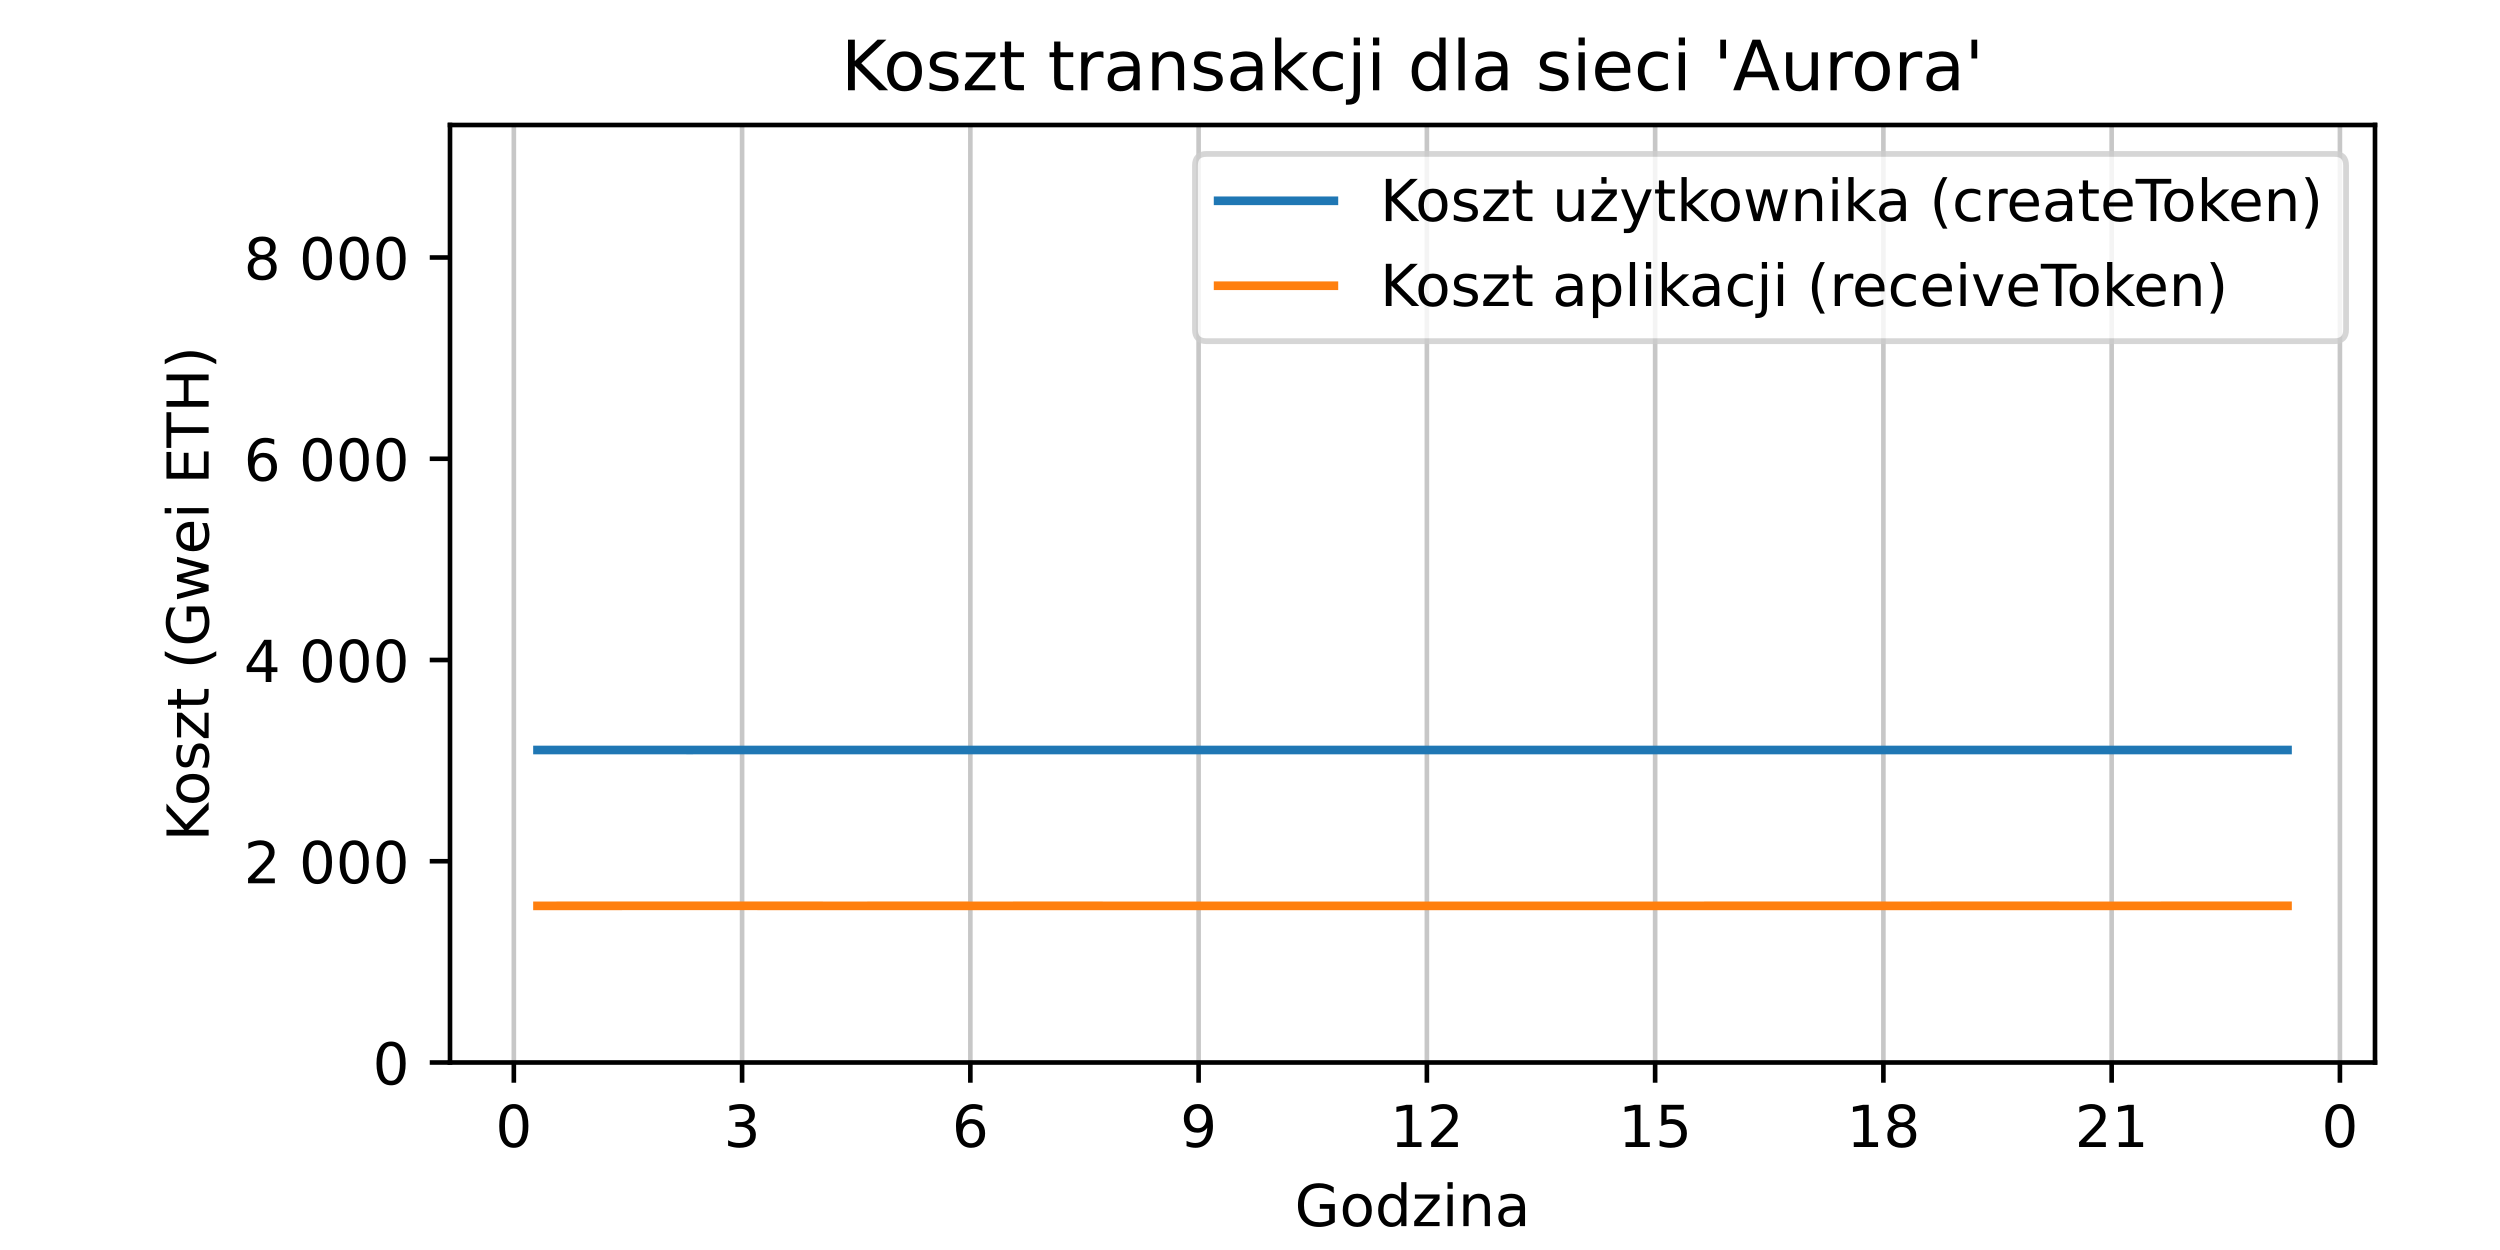
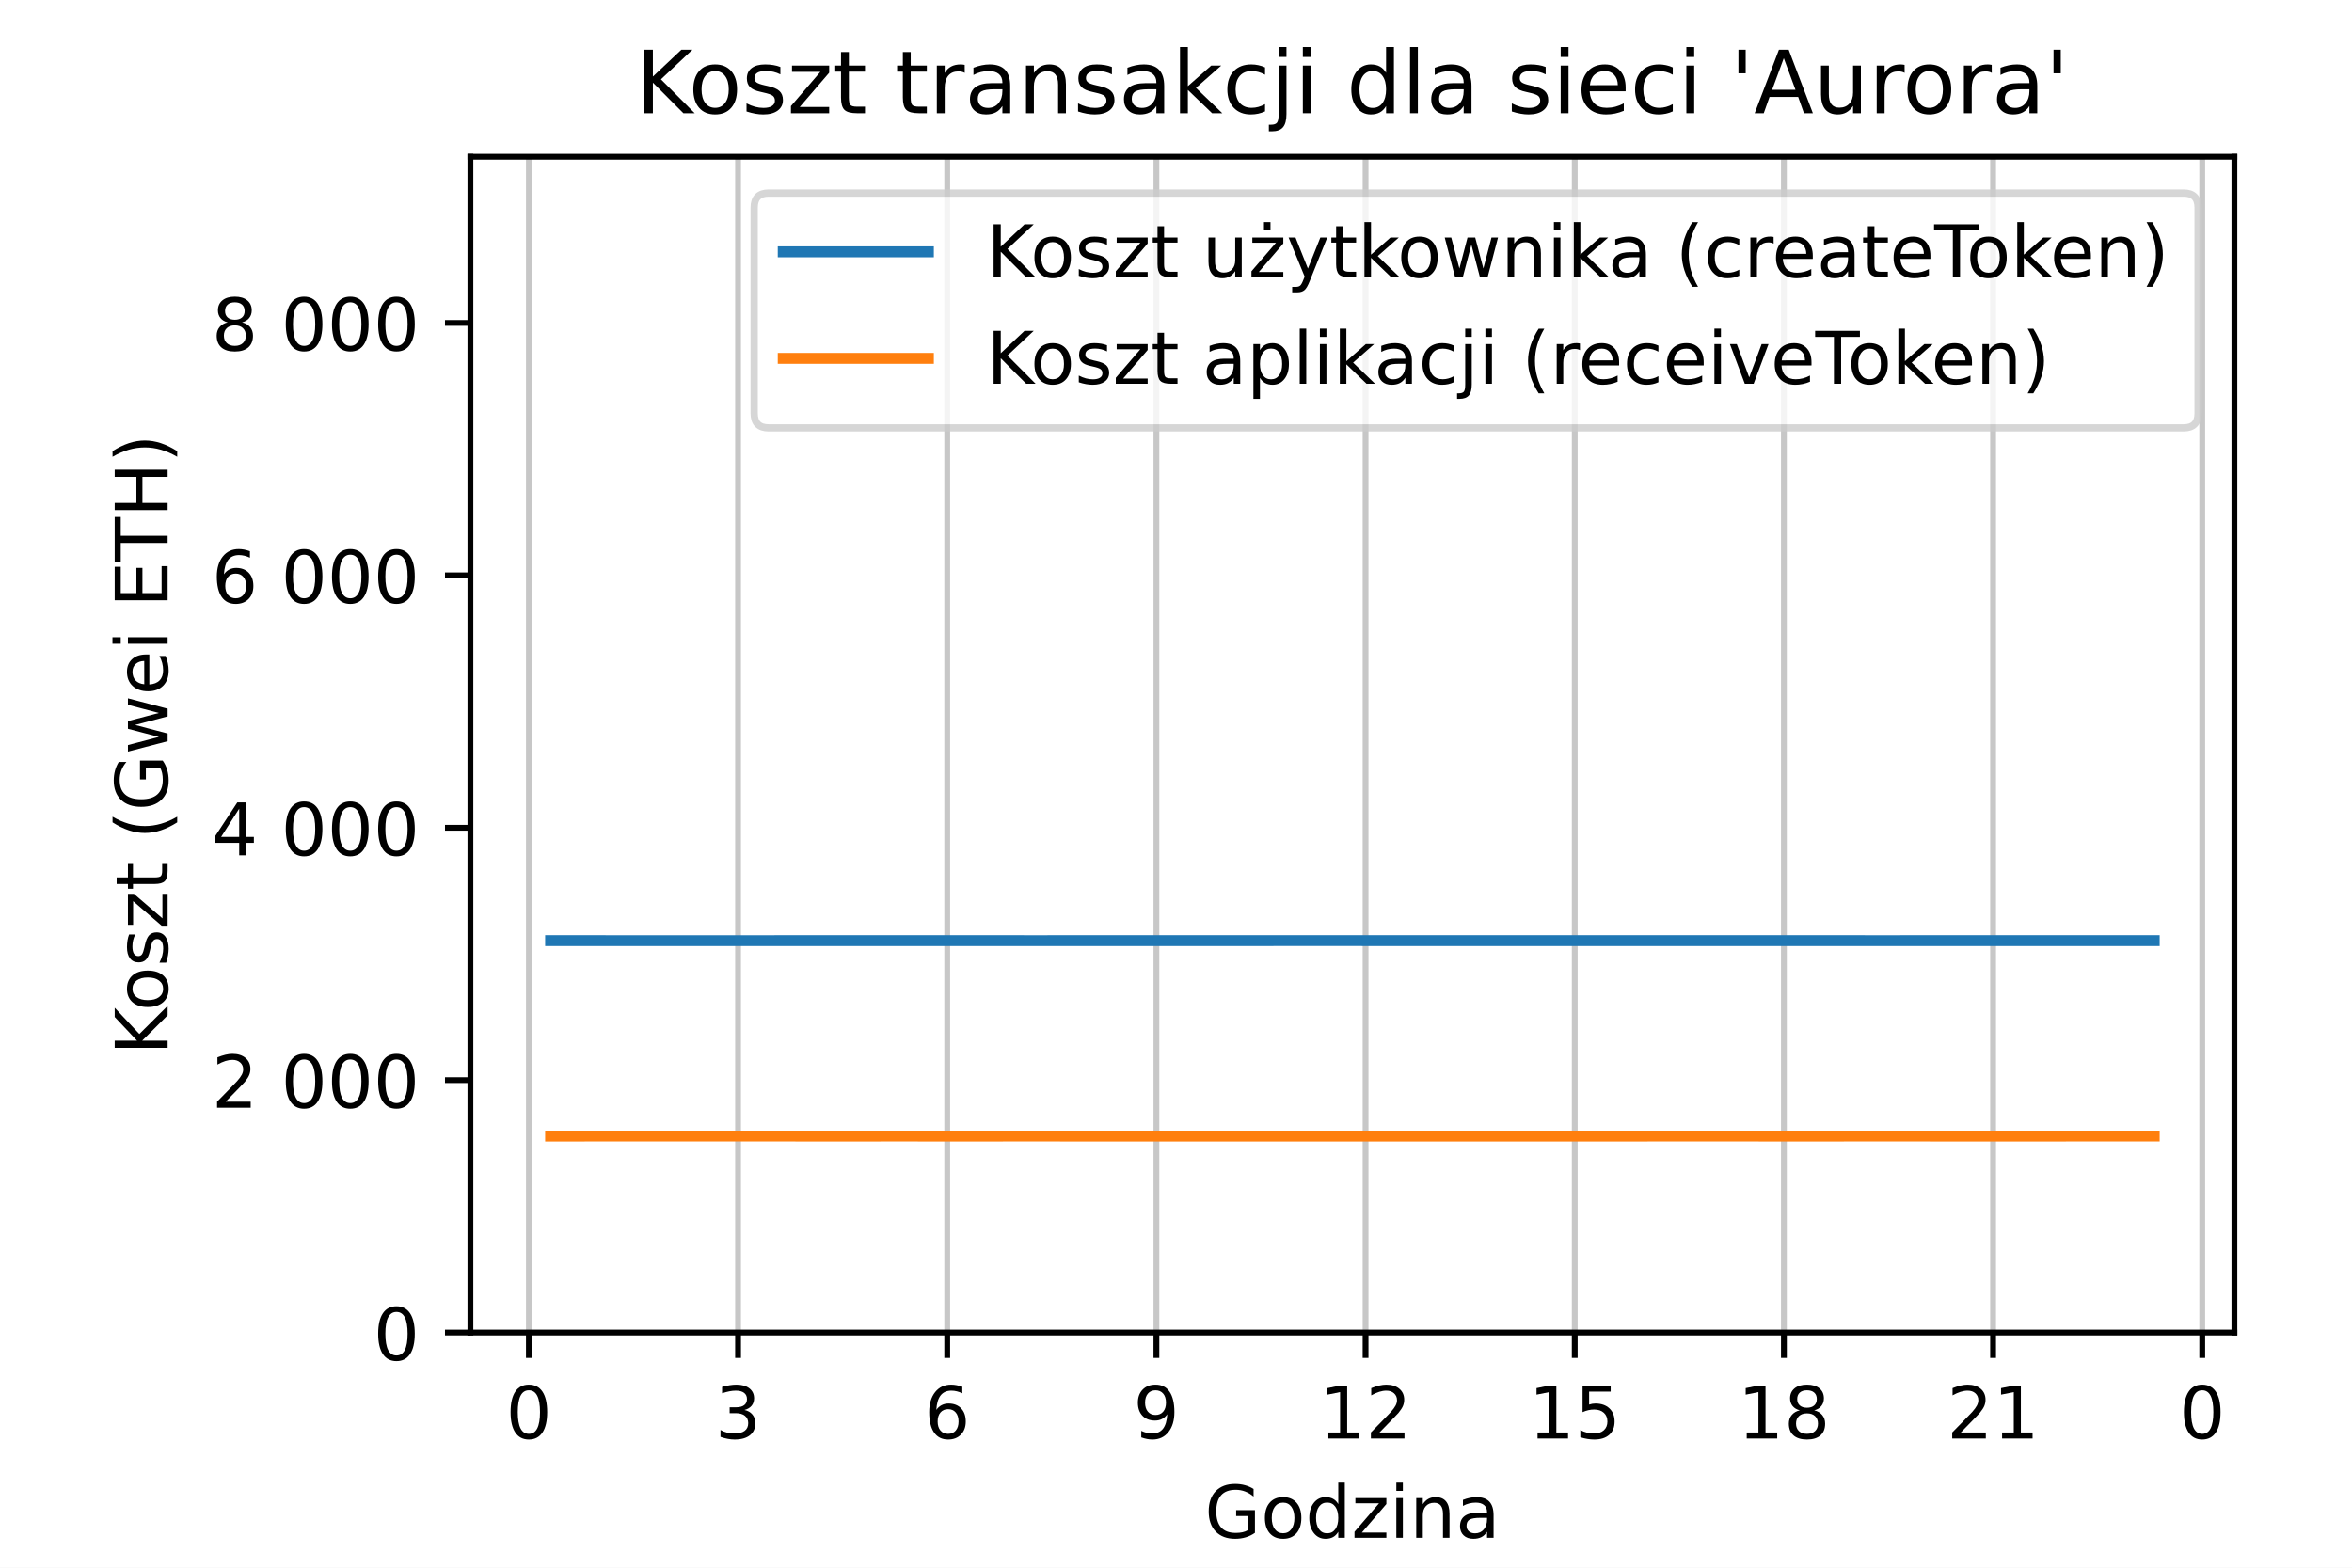
- <svg xmlns="http://www.w3.org/2000/svg" xmlns:xlink="http://www.w3.org/1999/xlink" width="432pt" height="216pt" viewBox="0 0 432 216" version="1.1">
+ <svg xmlns="http://www.w3.org/2000/svg" xmlns:xlink="http://www.w3.org/1999/xlink" width="324pt" height="216pt" viewBox="0 0 324 216" version="1.1">
  <defs>
    <style type="text/css">*{stroke-linejoin: round; stroke-linecap: butt}</style>
  </defs>
  <g id="figure_1">
    <g id="patch_1">
-       <path d="M 0 216  L 432 216  L 432 0  L 0 0  z " style="fill: #ffffff" />
+       <path d="M 0 216  L 324 216  L 324 0  L 0 0  z " style="fill: #ffffff" />
    </g>
    <g id="axes_1">
      <g id="patch_2">
-         <path d="M 77.76 183.6  L 410.4 183.6  L 410.4 21.6  L 77.76 21.6  z " style="fill: #ffffff" />
+         <path d="M 64.8 183.6  L 307.8 183.6  L 307.8 21.6  L 64.8 21.6  z " style="fill: #ffffff" />
      </g>
      <g id="matplotlib.axis_1">
        <g id="xtick_1">
          <g id="line2d_1">
-             <path d="M 88.79 183.6  L 88.79 21.6  " clip-path="url(#p04ee75f715)" style="fill: none; stroke: #b0b0b0; stroke-opacity: 0.7; stroke-width: 0.8; stroke-linecap: square" />
+             <path d="M 72.857 183.6  L 72.857 21.6  " clip-path="url(#pd10b42b555)" style="fill: none; stroke: #b0b0b0; stroke-opacity: 0.7; stroke-width: 0.8; stroke-linecap: square" />
          </g>
          <g id="line2d_2">
            <defs>
-               <path id="m52ea9c5cf1" d="M 0 0  L 0 3.5  " style="stroke: #000000; stroke-width: 0.8" />
-             </defs>
-             <g>
-               <use xlink:href="#m52ea9c5cf1" x="88.79" y="183.6" style="stroke: #000000; stroke-width: 0.8" />
+               <path id="m6da8dfcdfb" d="M 0 0  L 0 3.5  " style="stroke: #000000; stroke-width: 0.8" />
+             </defs>
+             <g>
+               <use xlink:href="#m6da8dfcdfb" x="72.857" y="183.6" style="stroke: #000000; stroke-width: 0.8" />
            </g>
          </g>
          <g id="text_1">
-             <g transform="translate(85.60832 198.1984)scale(0.1 -0.1)">
+             <g transform="translate(69.67606 198.1984)scale(0.1 -0.1)">
              <defs>
                <path id="DejaVuSans-30" d="M 2034 4250  Q 1547 4250 1301 3770  Q 1056 3291 1056 2328  Q 1056 1369 1301 889  Q 1547 409 2034 409  Q 2525 409 2770 889  Q 3016 1369 3016 2328  Q 3016 3291 2770 3770  Q 2525 4250 2034 4250  z M 2034 4750  Q 2819 4750 3233 4129  Q 3647 3509 3647 2328  Q 3647 1150 3233 529  Q 2819 -91 2034 -91  Q 1250 -91 836 529  Q 422 1150 422 2328  Q 422 3509 836 4129  Q 1250 4750 2034 4750  z " transform="scale(0.015625)" />
              </defs>
              <use xlink:href="#DejaVuSans-30" />
            </g>
          </g>
        </g>
        <g id="xtick_2">
          <g id="line2d_3">
-             <path d="M 128.233 183.6  L 128.233 21.6  " clip-path="url(#p04ee75f715)" style="fill: none; stroke: #b0b0b0; stroke-opacity: 0.7; stroke-width: 0.8; stroke-linecap: square" />
+             <path d="M 101.672 183.6  L 101.672 21.6  " clip-path="url(#pd10b42b555)" style="fill: none; stroke: #b0b0b0; stroke-opacity: 0.7; stroke-width: 0.8; stroke-linecap: square" />
          </g>
          <g id="line2d_4">
            <g>
-               <use xlink:href="#m52ea9c5cf1" x="128.233" y="183.6" style="stroke: #000000; stroke-width: 0.8" />
+               <use xlink:href="#m6da8dfcdfb" x="101.672" y="183.6" style="stroke: #000000; stroke-width: 0.8" />
            </g>
          </g>
          <g id="text_2">
-             <g transform="translate(125.0518 198.1984)scale(0.1 -0.1)">
+             <g transform="translate(98.49029 198.1984)scale(0.1 -0.1)">
              <defs>
                <path id="DejaVuSans-33" d="M 2597 2516  Q 3050 2419 3304 2112  Q 3559 1806 3559 1356  Q 3559 666 3084 287  Q 2609 -91 1734 -91  Q 1441 -91 1130 -33  Q 819 25 488 141  L 488 750  Q 750 597 1062 519  Q 1375 441 1716 441  Q 2309 441 2620 675  Q 2931 909 2931 1356  Q 2931 1769 2642 2001  Q 2353 2234 1838 2234  L 1294 2234  L 1294 2753  L 1863 2753  Q 2328 2753 2575 2939  Q 2822 3125 2822 3475  Q 2822 3834 2567 4026  Q 2313 4219 1838 4219  Q 1578 4219 1281 4162  Q 984 4106 628 3988  L 628 4550  Q 988 4650 1302 4700  Q 1616 4750 1894 4750  Q 2613 4750 3031 4423  Q 3450 4097 3450 3541  Q 3450 3153 3228 2886  Q 3006 2619 2597 2516  z " transform="scale(0.015625)" />
              </defs>
              <use xlink:href="#DejaVuSans-33" />
            </g>
          </g>
        </g>
        <g id="xtick_3">
          <g id="line2d_5">
-             <path d="M 167.677 183.6  L 167.677 21.6  " clip-path="url(#p04ee75f715)" style="fill: none; stroke: #b0b0b0; stroke-opacity: 0.7; stroke-width: 0.8; stroke-linecap: square" />
+             <path d="M 130.486 183.6  L 130.486 21.6  " clip-path="url(#pd10b42b555)" style="fill: none; stroke: #b0b0b0; stroke-opacity: 0.7; stroke-width: 0.8; stroke-linecap: square" />
          </g>
          <g id="line2d_6">
            <g>
-               <use xlink:href="#m52ea9c5cf1" x="167.677" y="183.6" style="stroke: #000000; stroke-width: 0.8" />
+               <use xlink:href="#m6da8dfcdfb" x="130.486" y="183.6" style="stroke: #000000; stroke-width: 0.8" />
            </g>
          </g>
          <g id="text_3">
-             <g transform="translate(164.4953 198.1984)scale(0.1 -0.1)">
+             <g transform="translate(127.3045 198.1984)scale(0.1 -0.1)">
              <defs>
                <path id="DejaVuSans-36" d="M 2113 2584  Q 1688 2584 1439 2293  Q 1191 2003 1191 1497  Q 1191 994 1439 701  Q 1688 409 2113 409  Q 2538 409 2786 701  Q 3034 994 3034 1497  Q 3034 2003 2786 2293  Q 2538 2584 2113 2584  z M 3366 4563  L 3366 3988  Q 3128 4100 2886 4159  Q 2644 4219 2406 4219  Q 1781 4219 1451 3797  Q 1122 3375 1075 2522  Q 1259 2794 1537 2939  Q 1816 3084 2150 3084  Q 2853 3084 3261 2657  Q 3669 2231 3669 1497  Q 3669 778 3244 343  Q 2819 -91 2113 -91  Q 1303 -91 875 529  Q 447 1150 447 2328  Q 447 3434 972 4092  Q 1497 4750 2381 4750  Q 2619 4750 2861 4703  Q 3103 4656 3366 4563  z " transform="scale(0.015625)" />
              </defs>
              <use xlink:href="#DejaVuSans-36" />
            </g>
          </g>
        </g>
        <g id="xtick_4">
          <g id="line2d_7">
-             <path d="M 207.12 183.6  L 207.12 21.6  " clip-path="url(#p04ee75f715)" style="fill: none; stroke: #b0b0b0; stroke-opacity: 0.7; stroke-width: 0.8; stroke-linecap: square" />
+             <path d="M 159.3 183.6  L 159.3 21.6  " clip-path="url(#pd10b42b555)" style="fill: none; stroke: #b0b0b0; stroke-opacity: 0.7; stroke-width: 0.8; stroke-linecap: square" />
          </g>
          <g id="line2d_8">
            <g>
-               <use xlink:href="#m52ea9c5cf1" x="207.12" y="183.6" style="stroke: #000000; stroke-width: 0.8" />
+               <use xlink:href="#m6da8dfcdfb" x="159.3" y="183.6" style="stroke: #000000; stroke-width: 0.8" />
            </g>
          </g>
          <g id="text_4">
-             <g transform="translate(203.9387 198.1984)scale(0.1 -0.1)">
+             <g transform="translate(156.1188 198.1984)scale(0.1 -0.1)">
              <defs>
                <path id="DejaVuSans-39" d="M 703 97  L 703 672  Q 941 559 1184 500  Q 1428 441 1663 441  Q 2288 441 2617 861  Q 2947 1281 2994 2138  Q 2813 1869 2534 1725  Q 2256 1581 1919 1581  Q 1219 1581 811 2004  Q 403 2428 403 3163  Q 403 3881 828 4315  Q 1253 4750 1959 4750  Q 2769 4750 3195 4129  Q 3622 3509 3622 2328  Q 3622 1225 3098 567  Q 2575 -91 1691 -91  Q 1453 -91 1209 -44  Q 966 3 703 97  z M 1959 2075  Q 2384 2075 2632 2365  Q 2881 2656 2881 3163  Q 2881 3666 2632 3958  Q 2384 4250 1959 4250  Q 1534 4250 1286 3958  Q 1038 3666 1038 3163  Q 1038 2656 1286 2365  Q 1534 2075 1959 2075  z " transform="scale(0.015625)" />
              </defs>
              <use xlink:href="#DejaVuSans-39" />
            </g>
          </g>
        </g>
        <g id="xtick_5">
          <g id="line2d_9">
-             <path d="M 246.563 183.6  L 246.563 21.6  " clip-path="url(#p04ee75f715)" style="fill: none; stroke: #b0b0b0; stroke-opacity: 0.7; stroke-width: 0.8; stroke-linecap: square" />
+             <path d="M 188.114 183.6  L 188.114 21.6  " clip-path="url(#pd10b42b555)" style="fill: none; stroke: #b0b0b0; stroke-opacity: 0.7; stroke-width: 0.8; stroke-linecap: square" />
          </g>
          <g id="line2d_10">
            <g>
-               <use xlink:href="#m52ea9c5cf1" x="246.563" y="183.6" style="stroke: #000000; stroke-width: 0.8" />
+               <use xlink:href="#m6da8dfcdfb" x="188.114" y="183.6" style="stroke: #000000; stroke-width: 0.8" />
            </g>
          </g>
          <g id="text_5">
-             <g transform="translate(240.201 198.1984)scale(0.1 -0.1)">
+             <g transform="translate(181.7517 198.1984)scale(0.1 -0.1)">
              <defs>
                <path id="DejaVuSans-31" d="M 794 531  L 1825 531  L 1825 4091  L 703 3866  L 703 4441  L 1819 4666  L 2450 4666  L 2450 531  L 3481 531  L 3481 0  L 794 0  L 794 531  z " transform="scale(0.015625)" />
                <path id="DejaVuSans-32" d="M 1228 531  L 3431 531  L 3431 0  L 469 0  L 469 531  Q 828 903 1448 1529  Q 2069 2156 2228 2338  Q 2531 2678 2651 2914  Q 2772 3150 2772 3378  Q 2772 3750 2511 3984  Q 2250 4219 1831 4219  Q 1534 4219 1204 4116  Q 875 4013 500 3803  L 500 4441  Q 881 4594 1212 4672  Q 1544 4750 1819 4750  Q 2544 4750 2975 4387  Q 3406 4025 3406 3419  Q 3406 3131 3298 2873  Q 3191 2616 2906 2266  Q 2828 2175 2409 1742  Q 1991 1309 1228 531  z " transform="scale(0.015625)" />
              </defs>
              <use xlink:href="#DejaVuSans-31" />
              <use xlink:href="#DejaVuSans-32" x="63.623" />
            </g>
          </g>
        </g>
        <g id="xtick_6">
          <g id="line2d_11">
-             <path d="M 286.007 183.6  L 286.007 21.6  " clip-path="url(#p04ee75f715)" style="fill: none; stroke: #b0b0b0; stroke-opacity: 0.7; stroke-width: 0.8; stroke-linecap: square" />
+             <path d="M 216.928 183.6  L 216.928 21.6  " clip-path="url(#pd10b42b555)" style="fill: none; stroke: #b0b0b0; stroke-opacity: 0.7; stroke-width: 0.8; stroke-linecap: square" />
          </g>
          <g id="line2d_12">
            <g>
-               <use xlink:href="#m52ea9c5cf1" x="286.007" y="183.6" style="stroke: #000000; stroke-width: 0.8" />
+               <use xlink:href="#m6da8dfcdfb" x="216.928" y="183.6" style="stroke: #000000; stroke-width: 0.8" />
            </g>
          </g>
          <g id="text_6">
-             <g transform="translate(279.6445 198.1984)scale(0.1 -0.1)">
+             <g transform="translate(210.566 198.1984)scale(0.1 -0.1)">
              <defs>
                <path id="DejaVuSans-35" d="M 691 4666  L 3169 4666  L 3169 4134  L 1269 4134  L 1269 2991  Q 1406 3038 1543 3061  Q 1681 3084 1819 3084  Q 2600 3084 3056 2656  Q 3513 2228 3513 1497  Q 3513 744 3044 326  Q 2575 -91 1722 -91  Q 1428 -91 1123 -41  Q 819 9 494 109  L 494 744  Q 775 591 1075 516  Q 1375 441 1709 441  Q 2250 441 2565 725  Q 2881 1009 2881 1497  Q 2881 1984 2565 2268  Q 2250 2553 1709 2553  Q 1456 2553 1204 2497  Q 953 2441 691 2322  L 691 4666  z " transform="scale(0.015625)" />
              </defs>
              <use xlink:href="#DejaVuSans-31" />
              <use xlink:href="#DejaVuSans-35" x="63.623" />
            </g>
          </g>
        </g>
        <g id="xtick_7">
          <g id="line2d_13">
-             <path d="M 325.45 183.6  L 325.45 21.6  " clip-path="url(#p04ee75f715)" style="fill: none; stroke: #b0b0b0; stroke-opacity: 0.7; stroke-width: 0.8; stroke-linecap: square" />
+             <path d="M 245.743 183.6  L 245.743 21.6  " clip-path="url(#pd10b42b555)" style="fill: none; stroke: #b0b0b0; stroke-opacity: 0.7; stroke-width: 0.8; stroke-linecap: square" />
          </g>
          <g id="line2d_14">
            <g>
-               <use xlink:href="#m52ea9c5cf1" x="325.45" y="183.6" style="stroke: #000000; stroke-width: 0.8" />
+               <use xlink:href="#m6da8dfcdfb" x="245.743" y="183.6" style="stroke: #000000; stroke-width: 0.8" />
            </g>
          </g>
          <g id="text_7">
-             <g transform="translate(319.0879 198.1984)scale(0.1 -0.1)">
+             <g transform="translate(239.3802 198.1984)scale(0.1 -0.1)">
              <defs>
                <path id="DejaVuSans-38" d="M 2034 2216  Q 1584 2216 1326 1975  Q 1069 1734 1069 1313  Q 1069 891 1326 650  Q 1584 409 2034 409  Q 2484 409 2743 651  Q 3003 894 3003 1313  Q 3003 1734 2745 1975  Q 2488 2216 2034 2216  z M 1403 2484  Q 997 2584 770 2862  Q 544 3141 544 3541  Q 544 4100 942 4425  Q 1341 4750 2034 4750  Q 2731 4750 3128 4425  Q 3525 4100 3525 3541  Q 3525 3141 3298 2862  Q 3072 2584 2669 2484  Q 3125 2378 3379 2068  Q 3634 1759 3634 1313  Q 3634 634 3220 271  Q 2806 -91 2034 -91  Q 1263 -91 848 271  Q 434 634 434 1313  Q 434 1759 690 2068  Q 947 2378 1403 2484  z M 1172 3481  Q 1172 3119 1398 2916  Q 1625 2713 2034 2713  Q 2441 2713 2670 2916  Q 2900 3119 2900 3481  Q 2900 3844 2670 4047  Q 2441 4250 2034 4250  Q 1625 4250 1398 4047  Q 1172 3844 1172 3481  z " transform="scale(0.015625)" />
              </defs>
              <use xlink:href="#DejaVuSans-31" />
              <use xlink:href="#DejaVuSans-38" x="63.623" />
            </g>
          </g>
        </g>
        <g id="xtick_8">
          <g id="line2d_15">
-             <path d="M 364.894 183.6  L 364.894 21.6  " clip-path="url(#p04ee75f715)" style="fill: none; stroke: #b0b0b0; stroke-opacity: 0.7; stroke-width: 0.8; stroke-linecap: square" />
+             <path d="M 274.557 183.6  L 274.557 21.6  " clip-path="url(#pd10b42b555)" style="fill: none; stroke: #b0b0b0; stroke-opacity: 0.7; stroke-width: 0.8; stroke-linecap: square" />
          </g>
          <g id="line2d_16">
            <g>
-               <use xlink:href="#m52ea9c5cf1" x="364.894" y="183.6" style="stroke: #000000; stroke-width: 0.8" />
+               <use xlink:href="#m6da8dfcdfb" x="274.557" y="183.6" style="stroke: #000000; stroke-width: 0.8" />
            </g>
          </g>
          <g id="text_8">
-             <g transform="translate(358.5314 198.1984)scale(0.1 -0.1)">
+             <g transform="translate(268.1944 198.1984)scale(0.1 -0.1)">
              <use xlink:href="#DejaVuSans-32" />
              <use xlink:href="#DejaVuSans-31" x="63.623" />
            </g>
          </g>
        </g>
        <g id="xtick_9">
          <g id="line2d_17">
-             <path d="M 404.337 183.6  L 404.337 21.6  " clip-path="url(#p04ee75f715)" style="fill: none; stroke: #b0b0b0; stroke-opacity: 0.7; stroke-width: 0.8; stroke-linecap: square" />
+             <path d="M 303.371 183.6  L 303.371 21.6  " clip-path="url(#pd10b42b555)" style="fill: none; stroke: #b0b0b0; stroke-opacity: 0.7; stroke-width: 0.8; stroke-linecap: square" />
          </g>
          <g id="line2d_18">
            <g>
-               <use xlink:href="#m52ea9c5cf1" x="404.337" y="183.6" style="stroke: #000000; stroke-width: 0.8" />
+               <use xlink:href="#m6da8dfcdfb" x="303.371" y="183.6" style="stroke: #000000; stroke-width: 0.8" />
            </g>
          </g>
          <g id="text_9">
-             <g transform="translate(401.1561 198.1984)scale(0.1 -0.1)">
+             <g transform="translate(300.1899 198.1984)scale(0.1 -0.1)">
              <use xlink:href="#DejaVuSans-30" />
            </g>
          </g>
        </g>
        <g id="text_10">
-           <g transform="translate(223.7261 211.8766)scale(0.1 -0.1)">
+           <g transform="translate(165.9461 211.8766)scale(0.1 -0.1)">
            <defs>
              <path id="DejaVuSans-47" d="M 3809 666  L 3809 1919  L 2778 1919  L 2778 2438  L 4434 2438  L 4434 434  Q 4069 175 3628 42  Q 3188 -91 2688 -91  Q 1594 -91 976 548  Q 359 1188 359 2328  Q 359 3472 976 4111  Q 1594 4750 2688 4750  Q 3144 4750 3555 4637  Q 3966 4525 4313 4306  L 4313 3634  Q 3963 3931 3569 4081  Q 3175 4231 2741 4231  Q 1884 4231 1454 3753  Q 1025 3275 1025 2328  Q 1025 1384 1454 906  Q 1884 428 2741 428  Q 3075 428 3337 486  Q 3600 544 3809 666  z " transform="scale(0.015625)" />
              <path id="DejaVuSans-6f" d="M 1959 3097  Q 1497 3097 1228 2736  Q 959 2375 959 1747  Q 959 1119 1226 758  Q 1494 397 1959 397  Q 2419 397 2687 759  Q 2956 1122 2956 1747  Q 2956 2369 2687 2733  Q 2419 3097 1959 3097  z M 1959 3584  Q 2709 3584 3137 3096  Q 3566 2609 3566 1747  Q 3566 888 3137 398  Q 2709 -91 1959 -91  Q 1206 -91 779 398  Q 353 888 353 1747  Q 353 2609 779 3096  Q 1206 3584 1959 3584  z " transform="scale(0.015625)" />
              <path id="DejaVuSans-64" d="M 2906 2969  L 2906 4863  L 3481 4863  L 3481 0  L 2906 0  L 2906 525  Q 2725 213 2448 61  Q 2172 -91 1784 -91  Q 1150 -91 751 415  Q 353 922 353 1747  Q 353 2572 751 3078  Q 1150 3584 1784 3584  Q 2172 3584 2448 3432  Q 2725 3281 2906 2969  z M 947 1747  Q 947 1113 1208 752  Q 1469 391 1925 391  Q 2381 391 2643 752  Q 2906 1113 2906 1747  Q 2906 2381 2643 2742  Q 2381 3103 1925 3103  Q 1469 3103 1208 2742  Q 947 2381 947 1747  z " transform="scale(0.015625)" />
              <path id="DejaVuSans-7a" d="M 353 3500  L 3084 3500  L 3084 2975  L 922 459  L 3084 459  L 3084 0  L 275 0  L 275 525  L 2438 3041  L 353 3041  L 353 3500  z " transform="scale(0.015625)" />
              <path id="DejaVuSans-69" d="M 603 3500  L 1178 3500  L 1178 0  L 603 0  L 603 3500  z M 603 4863  L 1178 4863  L 1178 4134  L 603 4134  L 603 4863  z " transform="scale(0.015625)" />
              <path id="DejaVuSans-6e" d="M 3513 2113  L 3513 0  L 2938 0  L 2938 2094  Q 2938 2591 2744 2837  Q 2550 3084 2163 3084  Q 1697 3084 1428 2787  Q 1159 2491 1159 1978  L 1159 0  L 581 0  L 581 3500  L 1159 3500  L 1159 2956  Q 1366 3272 1645 3428  Q 1925 3584 2291 3584  Q 2894 3584 3203 3211  Q 3513 2838 3513 2113  z " transform="scale(0.015625)" />
              <path id="DejaVuSans-61" d="M 2194 1759  Q 1497 1759 1228 1600  Q 959 1441 959 1056  Q 959 750 1161 570  Q 1363 391 1709 391  Q 2188 391 2477 730  Q 2766 1069 2766 1631  L 2766 1759  L 2194 1759  z M 3341 1997  L 3341 0  L 2766 0  L 2766 531  Q 2569 213 2275 61  Q 1981 -91 1556 -91  Q 1019 -91 701 211  Q 384 513 384 1019  Q 384 1609 779 1909  Q 1175 2209 1959 2209  L 2766 2209  L 2766 2266  Q 2766 2663 2505 2880  Q 2244 3097 1772 3097  Q 1472 3097 1187 3025  Q 903 2953 641 2809  L 641 3341  Q 956 3463 1253 3523  Q 1550 3584 1831 3584  Q 2591 3584 2966 3190  Q 3341 2797 3341 1997  z " transform="scale(0.015625)" />
            </defs>
            <use xlink:href="#DejaVuSans-47" />
            <use xlink:href="#DejaVuSans-6f" x="77.49" />
            <use xlink:href="#DejaVuSans-64" x="138.672" />
            <use xlink:href="#DejaVuSans-7a" x="202.148" />
            <use xlink:href="#DejaVuSans-69" x="254.639" />
            <use xlink:href="#DejaVuSans-6e" x="282.422" />
            <use xlink:href="#DejaVuSans-61" x="345.801" />
          </g>
        </g>
      </g>
      <g id="matplotlib.axis_2">
        <g id="ytick_1">
          <g id="line2d_19">
            <defs>
-               <path id="m90e6cb9d01" d="M 0 0  L -3.5 0  " style="stroke: #000000; stroke-width: 0.8" />
-             </defs>
-             <g>
-               <use xlink:href="#m90e6cb9d01" x="77.76" y="183.6" style="stroke: #000000; stroke-width: 0.8" />
+               <path id="m644f627bc9" d="M 0 0  L -3.5 0  " style="stroke: #000000; stroke-width: 0.8" />
+             </defs>
+             <g>
+               <use xlink:href="#m644f627bc9" x="64.8" y="183.6" style="stroke: #000000; stroke-width: 0.8" />
            </g>
          </g>
          <g id="text_11">
-             <g transform="translate(64.3975 187.3992)scale(0.1 -0.1)">
+             <g transform="translate(51.4375 187.3992)scale(0.1 -0.1)">
              <use xlink:href="#DejaVuSans-30" />
            </g>
          </g>
        </g>
        <g id="ytick_2">
          <g id="line2d_20">
            <g>
-               <use xlink:href="#m90e6cb9d01" x="77.76" y="148.824" style="stroke: #000000; stroke-width: 0.8" />
+               <use xlink:href="#m644f627bc9" x="64.8" y="148.824" style="stroke: #000000; stroke-width: 0.8" />
            </g>
          </g>
          <g id="text_12">
-             <g transform="translate(42.13188 152.6233)scale(0.1 -0.1)">
+             <g transform="translate(29.17188 152.6233)scale(0.1 -0.1)">
              <defs>
                <path id="DejaVuSans-20" transform="scale(0.015625)" />
              </defs>
              <use xlink:href="#DejaVuSans-32" />
              <use xlink:href="#DejaVuSans-20" x="63.623" />
              <use xlink:href="#DejaVuSans-30" x="95.41" />
              <use xlink:href="#DejaVuSans-30" x="159.033" />
              <use xlink:href="#DejaVuSans-30" x="222.656" />
            </g>
          </g>
        </g>
        <g id="ytick_3">
          <g id="line2d_21">
            <g>
-               <use xlink:href="#m90e6cb9d01" x="77.76" y="114.048" style="stroke: #000000; stroke-width: 0.8" />
+               <use xlink:href="#m644f627bc9" x="64.8" y="114.048" style="stroke: #000000; stroke-width: 0.8" />
            </g>
          </g>
          <g id="text_13">
-             <g transform="translate(42.13188 117.8474)scale(0.1 -0.1)">
+             <g transform="translate(29.17188 117.8474)scale(0.1 -0.1)">
              <defs>
                <path id="DejaVuSans-34" d="M 2419 4116  L 825 1625  L 2419 1625  L 2419 4116  z M 2253 4666  L 3047 4666  L 3047 1625  L 3713 1625  L 3713 1100  L 3047 1100  L 3047 0  L 2419 0  L 2419 1100  L 313 1100  L 313 1709  L 2253 4666  z " transform="scale(0.015625)" />
              </defs>
              <use xlink:href="#DejaVuSans-34" />
              <use xlink:href="#DejaVuSans-20" x="63.623" />
              <use xlink:href="#DejaVuSans-30" x="95.41" />
              <use xlink:href="#DejaVuSans-30" x="159.033" />
              <use xlink:href="#DejaVuSans-30" x="222.656" />
            </g>
          </g>
        </g>
        <g id="ytick_4">
          <g id="line2d_22">
            <g>
-               <use xlink:href="#m90e6cb9d01" x="77.76" y="79.272" style="stroke: #000000; stroke-width: 0.8" />
+               <use xlink:href="#m644f627bc9" x="64.8" y="79.272" style="stroke: #000000; stroke-width: 0.8" />
            </g>
          </g>
          <g id="text_14">
-             <g transform="translate(42.13188 83.07144)scale(0.1 -0.1)">
+             <g transform="translate(29.17188 83.07144)scale(0.1 -0.1)">
              <use xlink:href="#DejaVuSans-36" />
              <use xlink:href="#DejaVuSans-20" x="63.623" />
              <use xlink:href="#DejaVuSans-30" x="95.41" />
              <use xlink:href="#DejaVuSans-30" x="159.033" />
              <use xlink:href="#DejaVuSans-30" x="222.656" />
            </g>
          </g>
        </g>
        <g id="ytick_5">
          <g id="line2d_23">
            <g>
-               <use xlink:href="#m90e6cb9d01" x="77.76" y="44.496" style="stroke: #000000; stroke-width: 0.8" />
+               <use xlink:href="#m644f627bc9" x="64.8" y="44.496" style="stroke: #000000; stroke-width: 0.8" />
            </g>
          </g>
          <g id="text_15">
-             <g transform="translate(42.13188 48.29552)scale(0.1 -0.1)">
+             <g transform="translate(29.17188 48.29552)scale(0.1 -0.1)">
              <use xlink:href="#DejaVuSans-38" />
              <use xlink:href="#DejaVuSans-20" x="63.623" />
              <use xlink:href="#DejaVuSans-30" x="95.41" />
              <use xlink:href="#DejaVuSans-30" x="159.033" />
              <use xlink:href="#DejaVuSans-30" x="222.656" />
            </g>
          </g>
        </g>
        <g id="text_16">
-           <g transform="translate(36.05219 145.3594)rotate(-90)scale(0.1 -0.1)">
+           <g transform="translate(23.09219 145.3594)rotate(-90)scale(0.1 -0.1)">
            <defs>
              <path id="DejaVuSans-4b" d="M 628 4666  L 1259 4666  L 1259 2694  L 3353 4666  L 4166 4666  L 1850 2491  L 4331 0  L 3500 0  L 1259 2247  L 1259 0  L 628 0  L 628 4666  z " transform="scale(0.015625)" />
              <path id="DejaVuSans-73" d="M 2834 3397  L 2834 2853  Q 2591 2978 2328 3040  Q 2066 3103 1784 3103  Q 1356 3103 1142 2972  Q 928 2841 928 2578  Q 928 2378 1081 2264  Q 1234 2150 1697 2047  L 1894 2003  Q 2506 1872 2764 1633  Q 3022 1394 3022 966  Q 3022 478 2636 193  Q 2250 -91 1575 -91  Q 1294 -91 989 -36  Q 684 19 347 128  L 347 722  Q 666 556 975 473  Q 1284 391 1588 391  Q 1994 391 2212 530  Q 2431 669 2431 922  Q 2431 1156 2273 1281  Q 2116 1406 1581 1522  L 1381 1569  Q 847 1681 609 1914  Q 372 2147 372 2553  Q 372 3047 722 3315  Q 1072 3584 1716 3584  Q 2034 3584 2315 3537  Q 2597 3491 2834 3397  z " transform="scale(0.015625)" />
              <path id="DejaVuSans-74" d="M 1172 4494  L 1172 3500  L 2356 3500  L 2356 3053  L 1172 3053  L 1172 1153  Q 1172 725 1289 603  Q 1406 481 1766 481  L 2356 481  L 2356 0  L 1766 0  Q 1100 0 847 248  Q 594 497 594 1153  L 594 3053  L 172 3053  L 172 3500  L 594 3500  L 594 4494  L 1172 4494  z " transform="scale(0.015625)" />
              <path id="DejaVuSans-28" d="M 1984 4856  Q 1566 4138 1362 3434  Q 1159 2731 1159 2009  Q 1159 1288 1364 580  Q 1569 -128 1984 -844  L 1484 -844  Q 1016 -109 783 600  Q 550 1309 550 2009  Q 550 2706 781 3412  Q 1013 4119 1484 4856  L 1984 4856  z " transform="scale(0.015625)" />
              <path id="DejaVuSans-77" d="M 269 3500  L 844 3500  L 1563 769  L 2278 3500  L 2956 3500  L 3675 769  L 4391 3500  L 4966 3500  L 4050 0  L 3372 0  L 2619 2869  L 1863 0  L 1184 0  L 269 3500  z " transform="scale(0.015625)" />
              <path id="DejaVuSans-65" d="M 3597 1894  L 3597 1613  L 953 1613  Q 991 1019 1311 708  Q 1631 397 2203 397  Q 2534 397 2845 478  Q 3156 559 3463 722  L 3463 178  Q 3153 47 2828 -22  Q 2503 -91 2169 -91  Q 1331 -91 842 396  Q 353 884 353 1716  Q 353 2575 817 3079  Q 1281 3584 2069 3584  Q 2775 3584 3186 3129  Q 3597 2675 3597 1894  z M 3022 2063  Q 3016 2534 2758 2815  Q 2500 3097 2075 3097  Q 1594 3097 1305 2825  Q 1016 2553 972 2059  L 3022 2063  z " transform="scale(0.015625)" />
              <path id="DejaVuSans-45" d="M 628 4666  L 3578 4666  L 3578 4134  L 1259 4134  L 1259 2753  L 3481 2753  L 3481 2222  L 1259 2222  L 1259 531  L 3634 531  L 3634 0  L 628 0  L 628 4666  z " transform="scale(0.015625)" />
              <path id="DejaVuSans-54" d="M -19 4666  L 3928 4666  L 3928 4134  L 2272 4134  L 2272 0  L 1638 0  L 1638 4134  L -19 4134  L -19 4666  z " transform="scale(0.015625)" />
              <path id="DejaVuSans-48" d="M 628 4666  L 1259 4666  L 1259 2753  L 3553 2753  L 3553 4666  L 4184 4666  L 4184 0  L 3553 0  L 3553 2222  L 1259 2222  L 1259 0  L 628 0  L 628 4666  z " transform="scale(0.015625)" />
              <path id="DejaVuSans-29" d="M 513 4856  L 1013 4856  Q 1481 4119 1714 3412  Q 1947 2706 1947 2009  Q 1947 1309 1714 600  Q 1481 -109 1013 -844  L 513 -844  Q 928 -128 1133 580  Q 1338 1288 1338 2009  Q 1338 2731 1133 3434  Q 928 4138 513 4856  z " transform="scale(0.015625)" />
            </defs>
            <use xlink:href="#DejaVuSans-4b" />
            <use xlink:href="#DejaVuSans-6f" x="60.576" />
            <use xlink:href="#DejaVuSans-73" x="121.758" />
            <use xlink:href="#DejaVuSans-7a" x="173.857" />
            <use xlink:href="#DejaVuSans-74" x="226.348" />
            <use xlink:href="#DejaVuSans-20" x="265.557" />
            <use xlink:href="#DejaVuSans-28" x="297.344" />
            <use xlink:href="#DejaVuSans-47" x="336.357" />
            <use xlink:href="#DejaVuSans-77" x="413.848" />
            <use xlink:href="#DejaVuSans-65" x="495.635" />
            <use xlink:href="#DejaVuSans-69" x="557.158" />
            <use xlink:href="#DejaVuSans-20" x="584.941" />
            <use xlink:href="#DejaVuSans-45" x="616.729" />
            <use xlink:href="#DejaVuSans-54" x="679.912" />
            <use xlink:href="#DejaVuSans-48" x="740.996" />
            <use xlink:href="#DejaVuSans-29" x="816.191" />
          </g>
        </g>
      </g>
      <g id="line2d_24">
-         <path d="M 92.88 129.6  L 106.028 129.603  L 119.176 129.605  L 132.323 129.603  L 145.471 129.6  L 158.619 129.602  L 171.767 129.6  L 184.915 129.603  L 198.063 129.598  L 211.21 129.6  L 224.373 129.598  L 237.51 129.597  L 250.658 129.598  L 263.802 129.6  L 276.95 129.6  L 290.097 129.6  L 303.249 129.602  L 317.193 129.602  L 330.337 129.6  L 343.492 129.603  L 355.84 129.601  L 368.988 129.6  L 382.136 129.602  L 395.28 129.602  " clip-path="url(#p04ee75f715)" style="fill: none; stroke: #1f77b4; stroke-width: 1.5; stroke-linecap: square" />
+         <path d="M 75.845 129.6  L 85.45 129.603  L 95.055 129.605  L 104.66 129.603  L 114.264 129.6  L 123.869 129.602  L 133.474 129.6  L 143.079 129.603  L 152.683 129.598  L 162.288 129.6  L 171.904 129.598  L 181.5 129.597  L 191.105 129.598  L 200.707 129.6  L 210.312 129.6  L 219.917 129.6  L 229.524 129.602  L 239.71 129.602  L 249.312 129.6  L 258.923 129.603  L 267.943 129.601  L 277.548 129.6  L 287.152 129.602  L 296.755 129.602  " clip-path="url(#pd10b42b555)" style="fill: none; stroke: #1f77b4; stroke-width: 1.5; stroke-linecap: square" />
      </g>
      <g id="line2d_25">
-         <path d="M 92.88 156.53  L 106.028 156.527  L 119.176 156.525  L 132.323 156.527  L 145.471 156.53  L 158.619 156.528  L 171.767 156.53  L 184.915 156.527  L 198.063 156.532  L 211.21 156.53  L 224.373 156.532  L 237.51 156.533  L 250.658 156.532  L 263.802 156.53  L 276.95 156.53  L 290.097 156.53  L 303.249 156.528  L 317.193 156.528  L 330.337 156.53  L 343.492 156.527  L 355.84 156.529  L 368.988 156.53  L 382.136 156.528  L 395.28 156.528  " clip-path="url(#p04ee75f715)" style="fill: none; stroke: #ff7f0e; stroke-width: 1.5; stroke-linecap: square" />
+         <path d="M 75.845 156.53  L 85.45 156.527  L 95.055 156.525  L 104.66 156.527  L 114.264 156.53  L 123.869 156.528  L 133.474 156.53  L 143.079 156.527  L 152.683 156.532  L 162.288 156.53  L 171.904 156.532  L 181.5 156.533  L 191.105 156.532  L 200.707 156.53  L 210.312 156.53  L 219.917 156.53  L 229.524 156.528  L 239.71 156.528  L 249.312 156.53  L 258.923 156.527  L 267.943 156.529  L 277.548 156.53  L 287.152 156.528  L 296.755 156.528  " clip-path="url(#pd10b42b555)" style="fill: none; stroke: #ff7f0e; stroke-width: 1.5; stroke-linecap: square" />
      </g>
      <g id="patch_3">
-         <path d="M 77.76 183.6  L 77.76 21.6  " style="fill: none; stroke: #000000; stroke-width: 0.8; stroke-linejoin: miter; stroke-linecap: square" />
+         <path d="M 64.8 183.6  L 64.8 21.6  " style="fill: none; stroke: #000000; stroke-width: 0.8; stroke-linejoin: miter; stroke-linecap: square" />
      </g>
      <g id="patch_4">
-         <path d="M 410.4 183.6  L 410.4 21.6  " style="fill: none; stroke: #000000; stroke-width: 0.8; stroke-linejoin: miter; stroke-linecap: square" />
+         <path d="M 307.8 183.6  L 307.8 21.6  " style="fill: none; stroke: #000000; stroke-width: 0.8; stroke-linejoin: miter; stroke-linecap: square" />
      </g>
      <g id="patch_5">
-         <path d="M 77.76 183.6  L 410.4 183.6  " style="fill: none; stroke: #000000; stroke-width: 0.8; stroke-linejoin: miter; stroke-linecap: square" />
+         <path d="M 64.8 183.6  L 307.8 183.6  " style="fill: none; stroke: #000000; stroke-width: 0.8; stroke-linejoin: miter; stroke-linecap: square" />
      </g>
      <g id="patch_6">
-         <path d="M 77.76 21.6  L 410.4 21.6  " style="fill: none; stroke: #000000; stroke-width: 0.8; stroke-linejoin: miter; stroke-linecap: square" />
+         <path d="M 64.8 21.6  L 307.8 21.6  " style="fill: none; stroke: #000000; stroke-width: 0.8; stroke-linejoin: miter; stroke-linecap: square" />
      </g>
      <g id="text_17">
-         <g transform="translate(145.3575 15.6)scale(0.12 -0.12)">
+         <g transform="translate(87.5775 15.6)scale(0.12 -0.12)">
          <defs>
            <path id="DejaVuSans-72" d="M 2631 2963  Q 2534 3019 2420 3045  Q 2306 3072 2169 3072  Q 1681 3072 1420 2755  Q 1159 2438 1159 1844  L 1159 0  L 581 0  L 581 3500  L 1159 3500  L 1159 2956  Q 1341 3275 1631 3429  Q 1922 3584 2338 3584  Q 2397 3584 2469 3576  Q 2541 3569 2628 3553  L 2631 2963  z " transform="scale(0.015625)" />
            <path id="DejaVuSans-6b" d="M 581 4863  L 1159 4863  L 1159 1991  L 2875 3500  L 3609 3500  L 1753 1863  L 3688 0  L 2938 0  L 1159 1709  L 1159 0  L 581 0  L 581 4863  z " transform="scale(0.015625)" />
            <path id="DejaVuSans-63" d="M 3122 3366  L 3122 2828  Q 2878 2963 2633 3030  Q 2388 3097 2138 3097  Q 1578 3097 1268 2742  Q 959 2388 959 1747  Q 959 1106 1268 751  Q 1578 397 2138 397  Q 2388 397 2633 464  Q 2878 531 3122 666  L 3122 134  Q 2881 22 2623 -34  Q 2366 -91 2075 -91  Q 1284 -91 818 406  Q 353 903 353 1747  Q 353 2603 823 3093  Q 1294 3584 2113 3584  Q 2378 3584 2631 3529  Q 2884 3475 3122 3366  z " transform="scale(0.015625)" />
            <path id="DejaVuSans-6a" d="M 603 3500  L 1178 3500  L 1178 -63  Q 1178 -731 923 -1031  Q 669 -1331 103 -1331  L -116 -1331  L -116 -844  L 38 -844  Q 366 -844 484 -692  Q 603 -541 603 -63  L 603 3500  z M 603 4863  L 1178 4863  L 1178 4134  L 603 4134  L 603 4863  z " transform="scale(0.015625)" />
            <path id="DejaVuSans-6c" d="M 603 4863  L 1178 4863  L 1178 0  L 603 0  L 603 4863  z " transform="scale(0.015625)" />
            <path id="DejaVuSans-27" d="M 1147 4666  L 1147 2931  L 616 2931  L 616 4666  L 1147 4666  z " transform="scale(0.015625)" />
            <path id="DejaVuSans-41" d="M 2188 4044  L 1331 1722  L 3047 1722  L 2188 4044  z M 1831 4666  L 2547 4666  L 4325 0  L 3669 0  L 3244 1197  L 1141 1197  L 716 0  L 50 0  L 1831 4666  z " transform="scale(0.015625)" />
            <path id="DejaVuSans-75" d="M 544 1381  L 544 3500  L 1119 3500  L 1119 1403  Q 1119 906 1312 657  Q 1506 409 1894 409  Q 2359 409 2629 706  Q 2900 1003 2900 1516  L 2900 3500  L 3475 3500  L 3475 0  L 2900 0  L 2900 538  Q 2691 219 2414 64  Q 2138 -91 1772 -91  Q 1169 -91 856 284  Q 544 659 544 1381  z M 1991 3584  L 1991 3584  z " transform="scale(0.015625)" />
          </defs>
          <use xlink:href="#DejaVuSans-4b" />
          <use xlink:href="#DejaVuSans-6f" x="60.576" />
          <use xlink:href="#DejaVuSans-73" x="121.758" />
          <use xlink:href="#DejaVuSans-7a" x="173.857" />
          <use xlink:href="#DejaVuSans-74" x="226.348" />
          <use xlink:href="#DejaVuSans-20" x="265.557" />
          <use xlink:href="#DejaVuSans-74" x="297.344" />
          <use xlink:href="#DejaVuSans-72" x="336.553" />
          <use xlink:href="#DejaVuSans-61" x="377.666" />
          <use xlink:href="#DejaVuSans-6e" x="438.945" />
          <use xlink:href="#DejaVuSans-73" x="502.324" />
          <use xlink:href="#DejaVuSans-61" x="554.424" />
          <use xlink:href="#DejaVuSans-6b" x="615.703" />
          <use xlink:href="#DejaVuSans-63" x="673.613" />
          <use xlink:href="#DejaVuSans-6a" x="728.594" />
          <use xlink:href="#DejaVuSans-69" x="756.377" />
          <use xlink:href="#DejaVuSans-20" x="784.16" />
          <use xlink:href="#DejaVuSans-64" x="815.947" />
          <use xlink:href="#DejaVuSans-6c" x="879.424" />
          <use xlink:href="#DejaVuSans-61" x="907.207" />
          <use xlink:href="#DejaVuSans-20" x="968.486" />
          <use xlink:href="#DejaVuSans-73" x="1000.273" />
          <use xlink:href="#DejaVuSans-69" x="1052.373" />
          <use xlink:href="#DejaVuSans-65" x="1080.156" />
          <use xlink:href="#DejaVuSans-63" x="1141.68" />
          <use xlink:href="#DejaVuSans-69" x="1196.66" />
          <use xlink:href="#DejaVuSans-20" x="1224.443" />
          <use xlink:href="#DejaVuSans-27" x="1256.23" />
          <use xlink:href="#DejaVuSans-41" x="1283.721" />
          <use xlink:href="#DejaVuSans-75" x="1352.129" />
          <use xlink:href="#DejaVuSans-72" x="1415.508" />
          <use xlink:href="#DejaVuSans-6f" x="1454.371" />
          <use xlink:href="#DejaVuSans-72" x="1515.553" />
          <use xlink:href="#DejaVuSans-61" x="1556.666" />
          <use xlink:href="#DejaVuSans-27" x="1617.945" />
        </g>
      </g>
      <g id="legend_1">
        <g id="patch_7">
-           <path d="M 208.492 58.956  L 403.4 58.956  Q 405.4 58.956 405.4 56.956  L 405.4 28.6  Q 405.4 26.6 403.4 26.6  L 208.492 26.6  Q 206.492 26.6 206.492 28.6  L 206.492 56.956  Q 206.492 58.956 208.492 58.956  z " style="fill: #ffffff; opacity: 0.8; stroke: #cccccc; stroke-linejoin: miter" />
+           <path d="M 105.892 58.956  L 300.8 58.956  Q 302.8 58.956 302.8 56.956  L 302.8 28.6  Q 302.8 26.6 300.8 26.6  L 105.892 26.6  Q 103.892 26.6 103.892 28.6  L 103.892 56.956  Q 103.892 58.956 105.892 58.956  z " style="fill: #ffffff; opacity: 0.8; stroke: #cccccc; stroke-linejoin: miter" />
        </g>
        <g id="line2d_26">
-           <path d="M 210.492 34.698  L 220.492 34.698  L 230.492 34.698  " style="fill: none; stroke: #1f77b4; stroke-width: 1.5; stroke-linecap: square" />
+           <path d="M 107.892 34.698  L 117.892 34.698  L 127.892 34.698  " style="fill: none; stroke: #1f77b4; stroke-width: 1.5; stroke-linecap: square" />
        </g>
        <g id="text_18">
-           <g transform="translate(238.4922 38.19844)scale(0.1 -0.1)">
+           <g transform="translate(135.8922 38.19844)scale(0.1 -0.1)">
            <defs>
              <path id="DejaVuSans-17c" d="M 1378 4863  L 1953 4863  L 1953 4134  L 1378 4134  L 1378 4863  z M 1672 3584  L 1672 3584  z M 353 3500  L 3084 3500  L 3084 2975  L 922 459  L 3084 459  L 3084 0  L 275 0  L 275 525  L 2438 3041  L 353 3041  L 353 3500  z " transform="scale(0.015625)" />
              <path id="DejaVuSans-79" d="M 2059 -325  Q 1816 -950 1584 -1140  Q 1353 -1331 966 -1331  L 506 -1331  L 506 -850  L 844 -850  Q 1081 -850 1212 -737  Q 1344 -625 1503 -206  L 1606 56  L 191 3500  L 800 3500  L 1894 763  L 2988 3500  L 3597 3500  L 2059 -325  z " transform="scale(0.015625)" />
            </defs>
            <use xlink:href="#DejaVuSans-4b" />
            <use xlink:href="#DejaVuSans-6f" x="60.576" />
            <use xlink:href="#DejaVuSans-73" x="121.758" />
            <use xlink:href="#DejaVuSans-7a" x="173.857" />
            <use xlink:href="#DejaVuSans-74" x="226.348" />
            <use xlink:href="#DejaVuSans-20" x="265.557" />
            <use xlink:href="#DejaVuSans-75" x="297.344" />
            <use xlink:href="#DejaVuSans-17c" x="360.723" />
            <use xlink:href="#DejaVuSans-79" x="413.213" />
            <use xlink:href="#DejaVuSans-74" x="472.393" />
            <use xlink:href="#DejaVuSans-6b" x="511.602" />
            <use xlink:href="#DejaVuSans-6f" x="565.887" />
            <use xlink:href="#DejaVuSans-77" x="627.068" />
            <use xlink:href="#DejaVuSans-6e" x="708.855" />
            <use xlink:href="#DejaVuSans-69" x="772.234" />
            <use xlink:href="#DejaVuSans-6b" x="800.018" />
            <use xlink:href="#DejaVuSans-61" x="856.178" />
            <use xlink:href="#DejaVuSans-20" x="917.457" />
            <use xlink:href="#DejaVuSans-28" x="949.244" />
            <use xlink:href="#DejaVuSans-63" x="988.258" />
            <use xlink:href="#DejaVuSans-72" x="1043.238" />
            <use xlink:href="#DejaVuSans-65" x="1082.102" />
            <use xlink:href="#DejaVuSans-61" x="1143.625" />
            <use xlink:href="#DejaVuSans-74" x="1204.904" />
            <use xlink:href="#DejaVuSans-65" x="1244.113" />
            <use xlink:href="#DejaVuSans-54" x="1305.637" />
            <use xlink:href="#DejaVuSans-6f" x="1349.721" />
            <use xlink:href="#DejaVuSans-6b" x="1410.902" />
            <use xlink:href="#DejaVuSans-65" x="1465.188" />
            <use xlink:href="#DejaVuSans-6e" x="1526.711" />
            <use xlink:href="#DejaVuSans-29" x="1590.09" />
          </g>
        </g>
        <g id="line2d_27">
-           <path d="M 210.492 49.377  L 220.492 49.377  L 230.492 49.377  " style="fill: none; stroke: #ff7f0e; stroke-width: 1.5; stroke-linecap: square" />
+           <path d="M 107.892 49.377  L 117.892 49.377  L 127.892 49.377  " style="fill: none; stroke: #ff7f0e; stroke-width: 1.5; stroke-linecap: square" />
        </g>
        <g id="text_19">
-           <g transform="translate(238.4922 52.87656)scale(0.1 -0.1)">
+           <g transform="translate(135.8922 52.87656)scale(0.1 -0.1)">
            <defs>
              <path id="DejaVuSans-70" d="M 1159 525  L 1159 -1331  L 581 -1331  L 581 3500  L 1159 3500  L 1159 2969  Q 1341 3281 1617 3432  Q 1894 3584 2278 3584  Q 2916 3584 3314 3078  Q 3713 2572 3713 1747  Q 3713 922 3314 415  Q 2916 -91 2278 -91  Q 1894 -91 1617 61  Q 1341 213 1159 525  z M 3116 1747  Q 3116 2381 2855 2742  Q 2594 3103 2138 3103  Q 1681 3103 1420 2742  Q 1159 2381 1159 1747  Q 1159 1113 1420 752  Q 1681 391 2138 391  Q 2594 391 2855 752  Q 3116 1113 3116 1747  z " transform="scale(0.015625)" />
              <path id="DejaVuSans-76" d="M 191 3500  L 800 3500  L 1894 563  L 2988 3500  L 3597 3500  L 2284 0  L 1503 0  L 191 3500  z " transform="scale(0.015625)" />
            </defs>
            <use xlink:href="#DejaVuSans-4b" />
            <use xlink:href="#DejaVuSans-6f" x="60.576" />
            <use xlink:href="#DejaVuSans-73" x="121.758" />
            <use xlink:href="#DejaVuSans-7a" x="173.857" />
            <use xlink:href="#DejaVuSans-74" x="226.348" />
            <use xlink:href="#DejaVuSans-20" x="265.557" />
            <use xlink:href="#DejaVuSans-61" x="297.344" />
            <use xlink:href="#DejaVuSans-70" x="358.623" />
            <use xlink:href="#DejaVuSans-6c" x="422.1" />
            <use xlink:href="#DejaVuSans-69" x="449.883" />
            <use xlink:href="#DejaVuSans-6b" x="477.666" />
            <use xlink:href="#DejaVuSans-61" x="533.826" />
            <use xlink:href="#DejaVuSans-63" x="595.105" />
            <use xlink:href="#DejaVuSans-6a" x="650.086" />
            <use xlink:href="#DejaVuSans-69" x="677.869" />
            <use xlink:href="#DejaVuSans-20" x="705.652" />
            <use xlink:href="#DejaVuSans-28" x="737.439" />
            <use xlink:href="#DejaVuSans-72" x="776.453" />
            <use xlink:href="#DejaVuSans-65" x="815.316" />
            <use xlink:href="#DejaVuSans-63" x="876.84" />
            <use xlink:href="#DejaVuSans-65" x="931.82" />
            <use xlink:href="#DejaVuSans-69" x="993.344" />
            <use xlink:href="#DejaVuSans-76" x="1021.127" />
            <use xlink:href="#DejaVuSans-65" x="1080.307" />
            <use xlink:href="#DejaVuSans-54" x="1141.83" />
            <use xlink:href="#DejaVuSans-6f" x="1185.914" />
            <use xlink:href="#DejaVuSans-6b" x="1247.096" />
            <use xlink:href="#DejaVuSans-65" x="1301.381" />
            <use xlink:href="#DejaVuSans-6e" x="1362.904" />
            <use xlink:href="#DejaVuSans-29" x="1426.283" />
          </g>
        </g>
      </g>
    </g>
  </g>
  <defs>
-     <clipPath id="p04ee75f715">
-       <rect x="77.76" y="21.6" width="332.64" height="162" />
+     <clipPath id="pd10b42b555">
+       <rect x="64.8" y="21.6" width="243" height="162" />
    </clipPath>
  </defs>
</svg>
